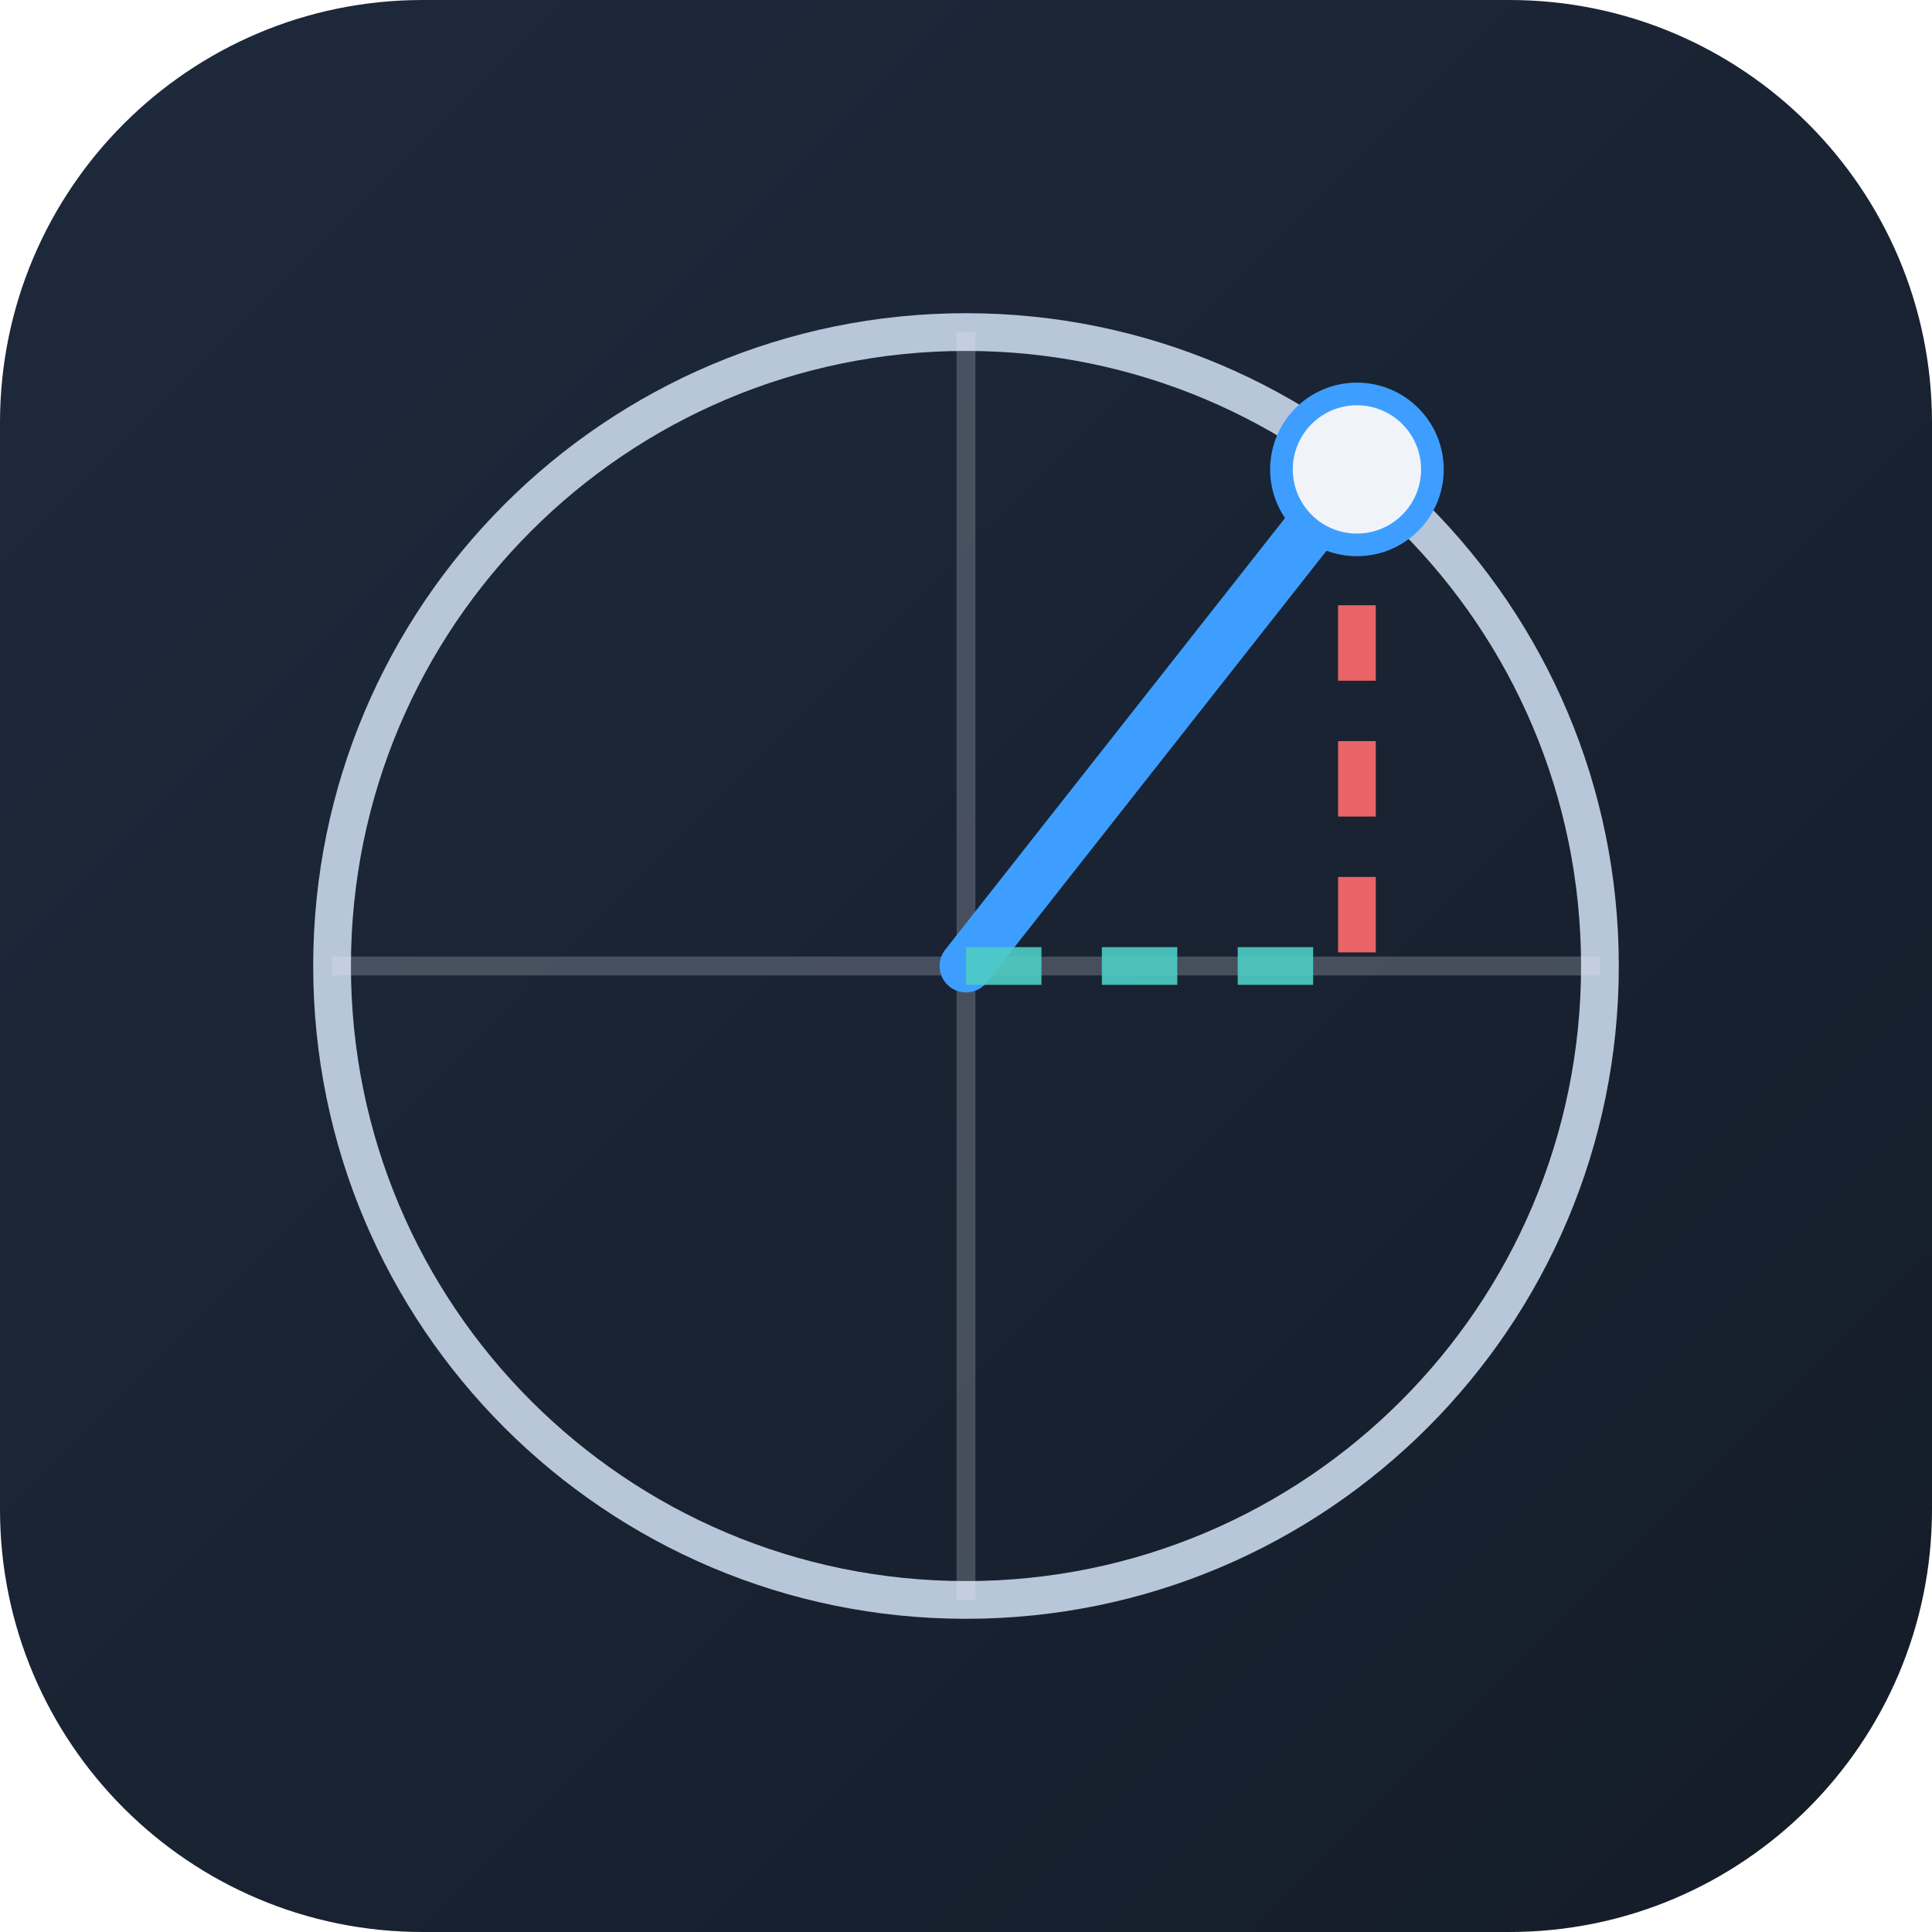
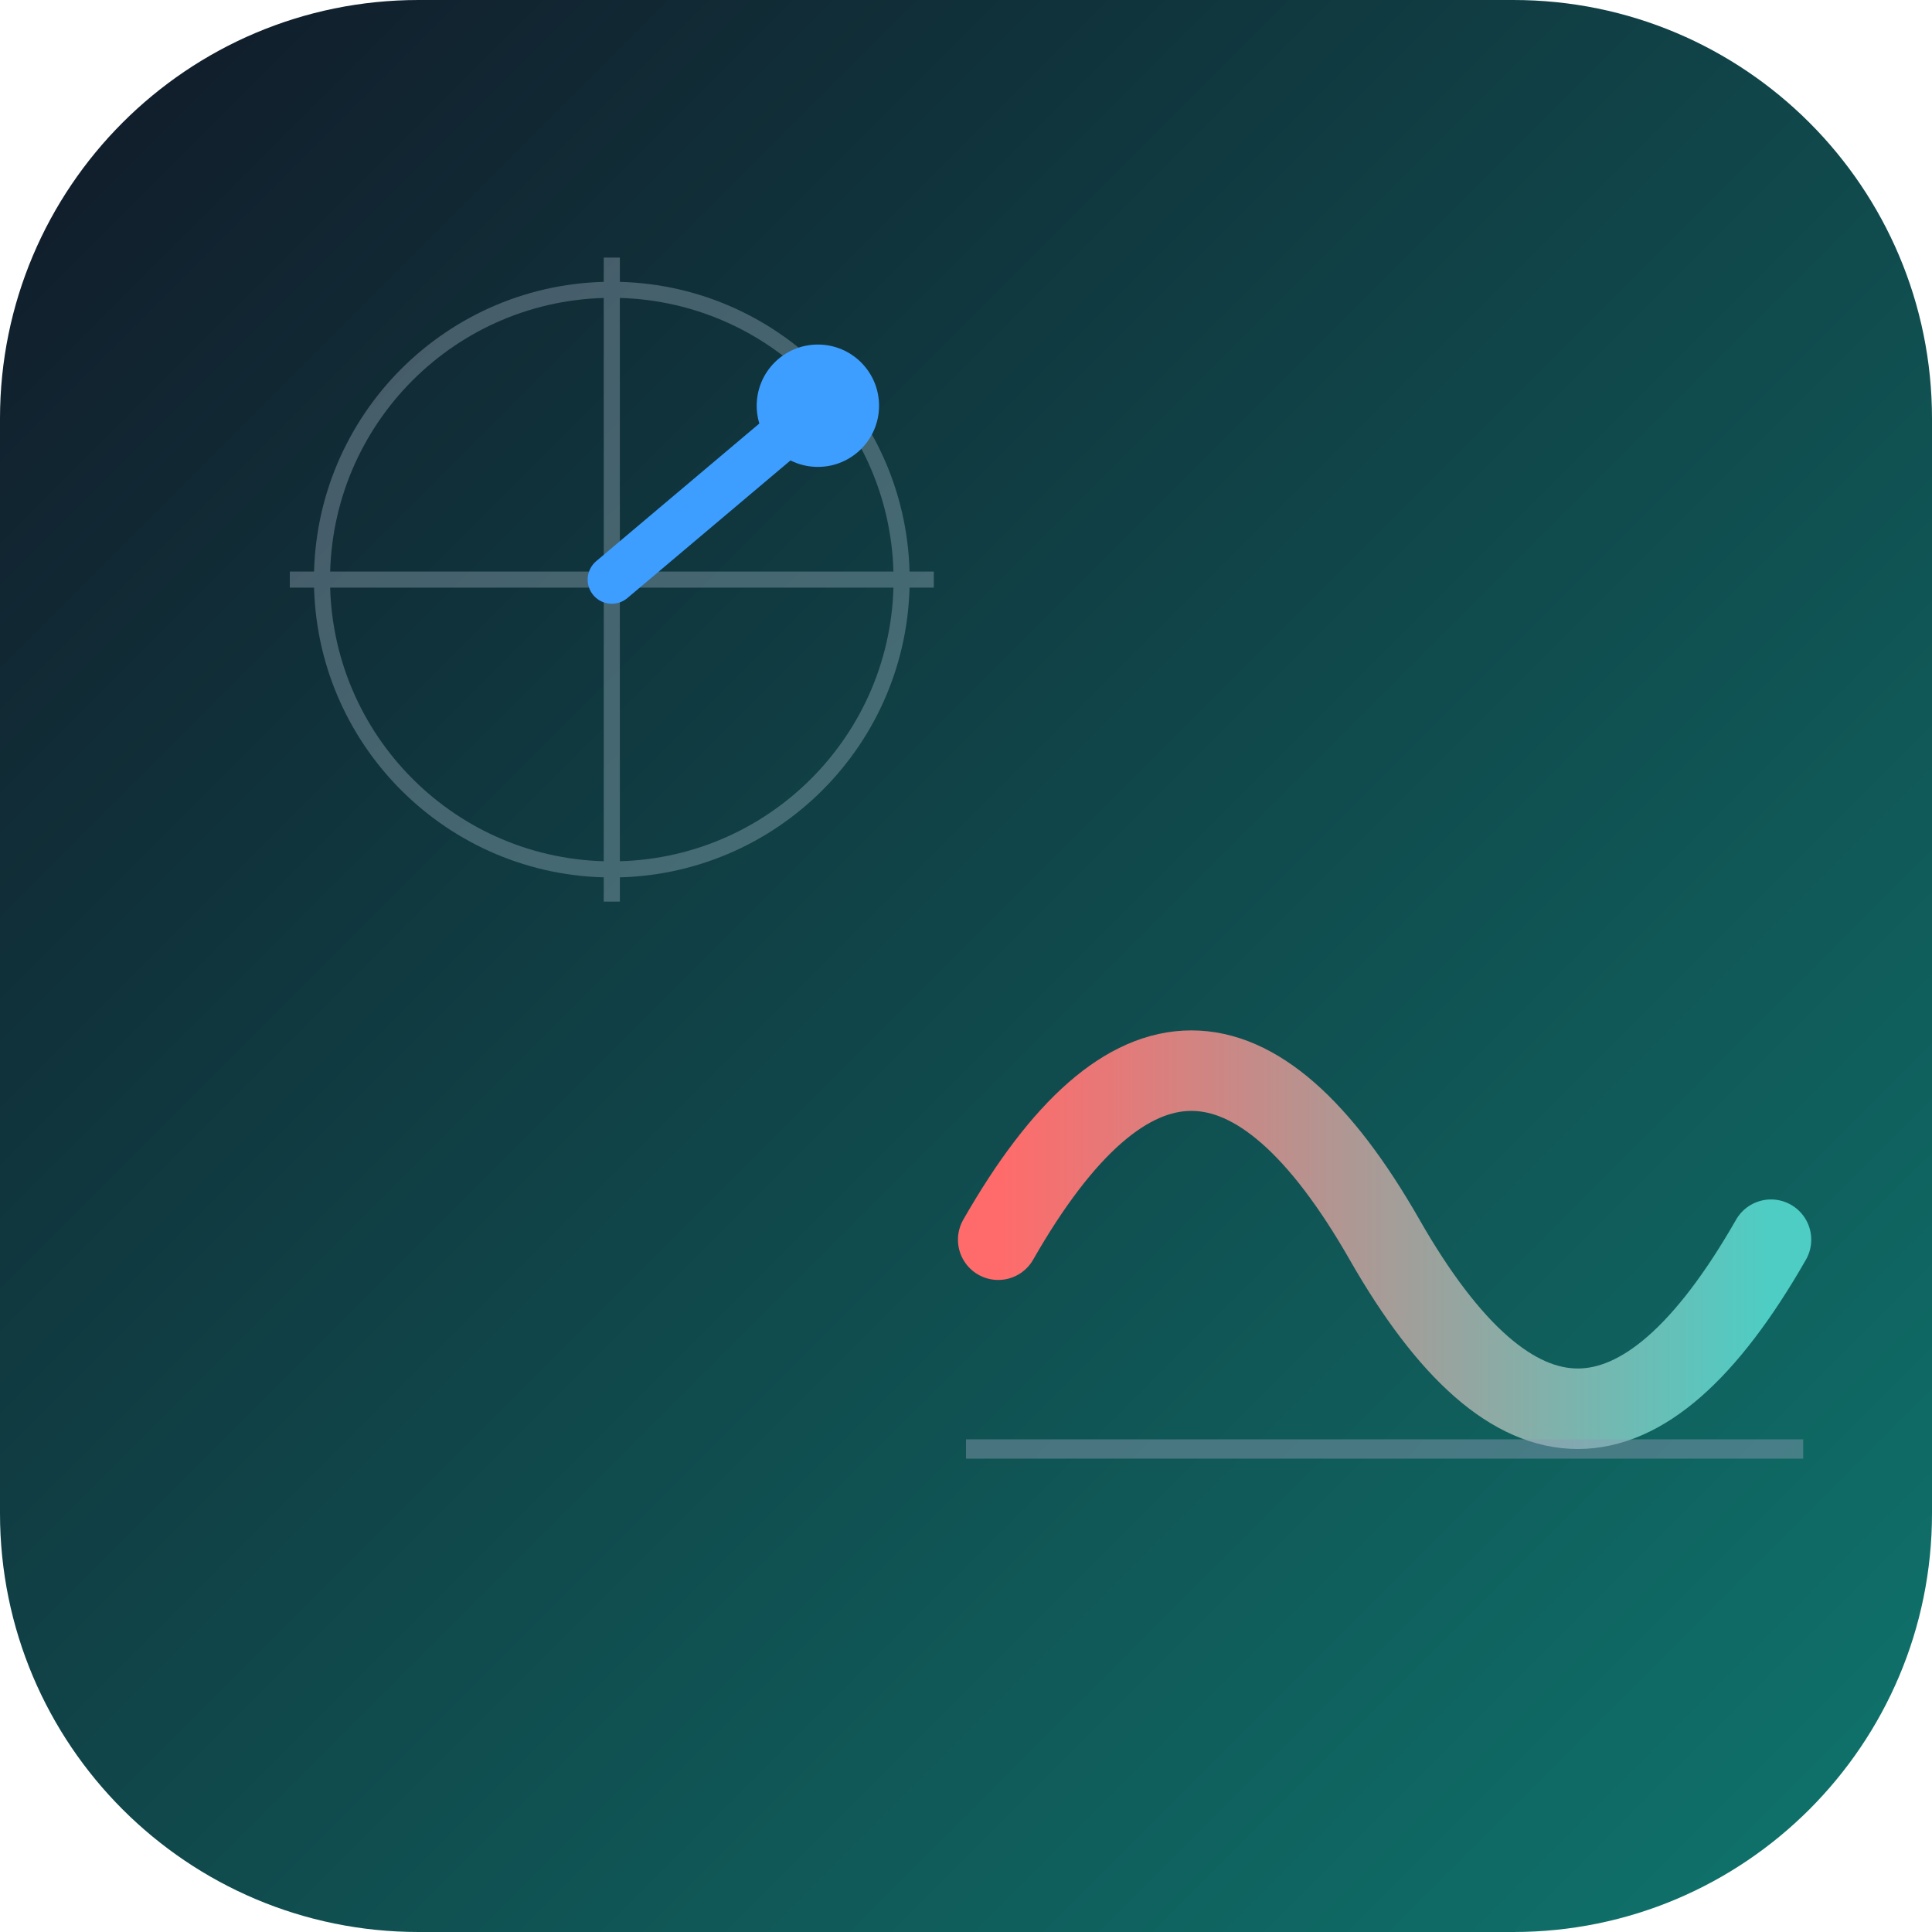
- <svg xmlns="http://www.w3.org/2000/svg" viewBox="0 0 128 128" role="img" aria-label="Unit circle">
+ <svg xmlns="http://www.w3.org/2000/svg" viewBox="0 0 120 120" width="120" height="120" role="img" aria-labelledby="title desc">
  <defs>
    <linearGradient id="bg" x1="0%" y1="0%" x2="100%" y2="100%">
-       <stop offset="0%" style="stop-color:#1e2a3d" />
-       <stop offset="100%" style="stop-color:#141c28" />
+       <stop offset="0%" stop-color="#111827" />
+       <stop offset="100%" stop-color="#0f766e" />
+     </linearGradient>
+     <linearGradient id="wave" x1="0%" y1="0%" x2="100%" y2="0%">
+       <stop offset="0%" stop-color="#ff6b6b" />
+       <stop offset="100%" stop-color="#4ecdc4" />
    </linearGradient>
  </defs>
-   <rect width="128" height="128" rx="28" fill="url(#bg)" />
-   <circle cx="64" cy="64" r="42" fill="none" stroke="#c5d4e8" stroke-width="2.5" opacity="0.92" />
-   <line x1="22" y1="64" x2="106" y2="64" stroke="#e8eef4" stroke-width="1.25" opacity="0.22" />
-   <line x1="64" y1="22" x2="64" y2="106" stroke="#e8eef4" stroke-width="1.25" opacity="0.22" />
-   <line x1="64" y1="64" x2="89.9" y2="31.1" stroke="#3d9eff" stroke-width="3.5" stroke-linecap="round" />
-   <line x1="89.9" y1="31.1" x2="89.9" y2="64" stroke="#ff6b6b" stroke-width="2.5" stroke-dasharray="5 4" opacity="0.9" />
-   <line x1="64" y1="64" x2="89.9" y2="64" stroke="#4ecdc4" stroke-width="2.5" stroke-dasharray="5 4" opacity="0.9" />
-   <circle cx="89.9" cy="31.1" r="5" fill="#f0f4f8" stroke="#3d9eff" stroke-width="1.5" />
+   <rect width="120" height="120" rx="26" fill="url(#bg)" />
+   <g opacity="0.26" stroke="#dbeafe" stroke-width="1">
+     <line x1="18" y1="36" x2="58" y2="36" />
+     <line x1="38" y1="16" x2="38" y2="56" />
+     <circle cx="38" cy="36" r="18" fill="none" />
+   </g>
+   <path d="M 38 36 L 50.8 25.2" stroke="#3d9eff" stroke-width="3" stroke-linecap="round" />
+   <circle cx="50.8" cy="25.2" r="3.8" fill="#3d9eff" />
+   <path d="M 62 77            C 70 63, 78 63, 86 77            S 102 91, 110 77" fill="none" stroke="url(#wave)" stroke-width="5" stroke-linecap="round" />
+   <path d="M 60 90 H 112" stroke="#8b9cb3" stroke-width="1.2" opacity="0.45" />
</svg>
